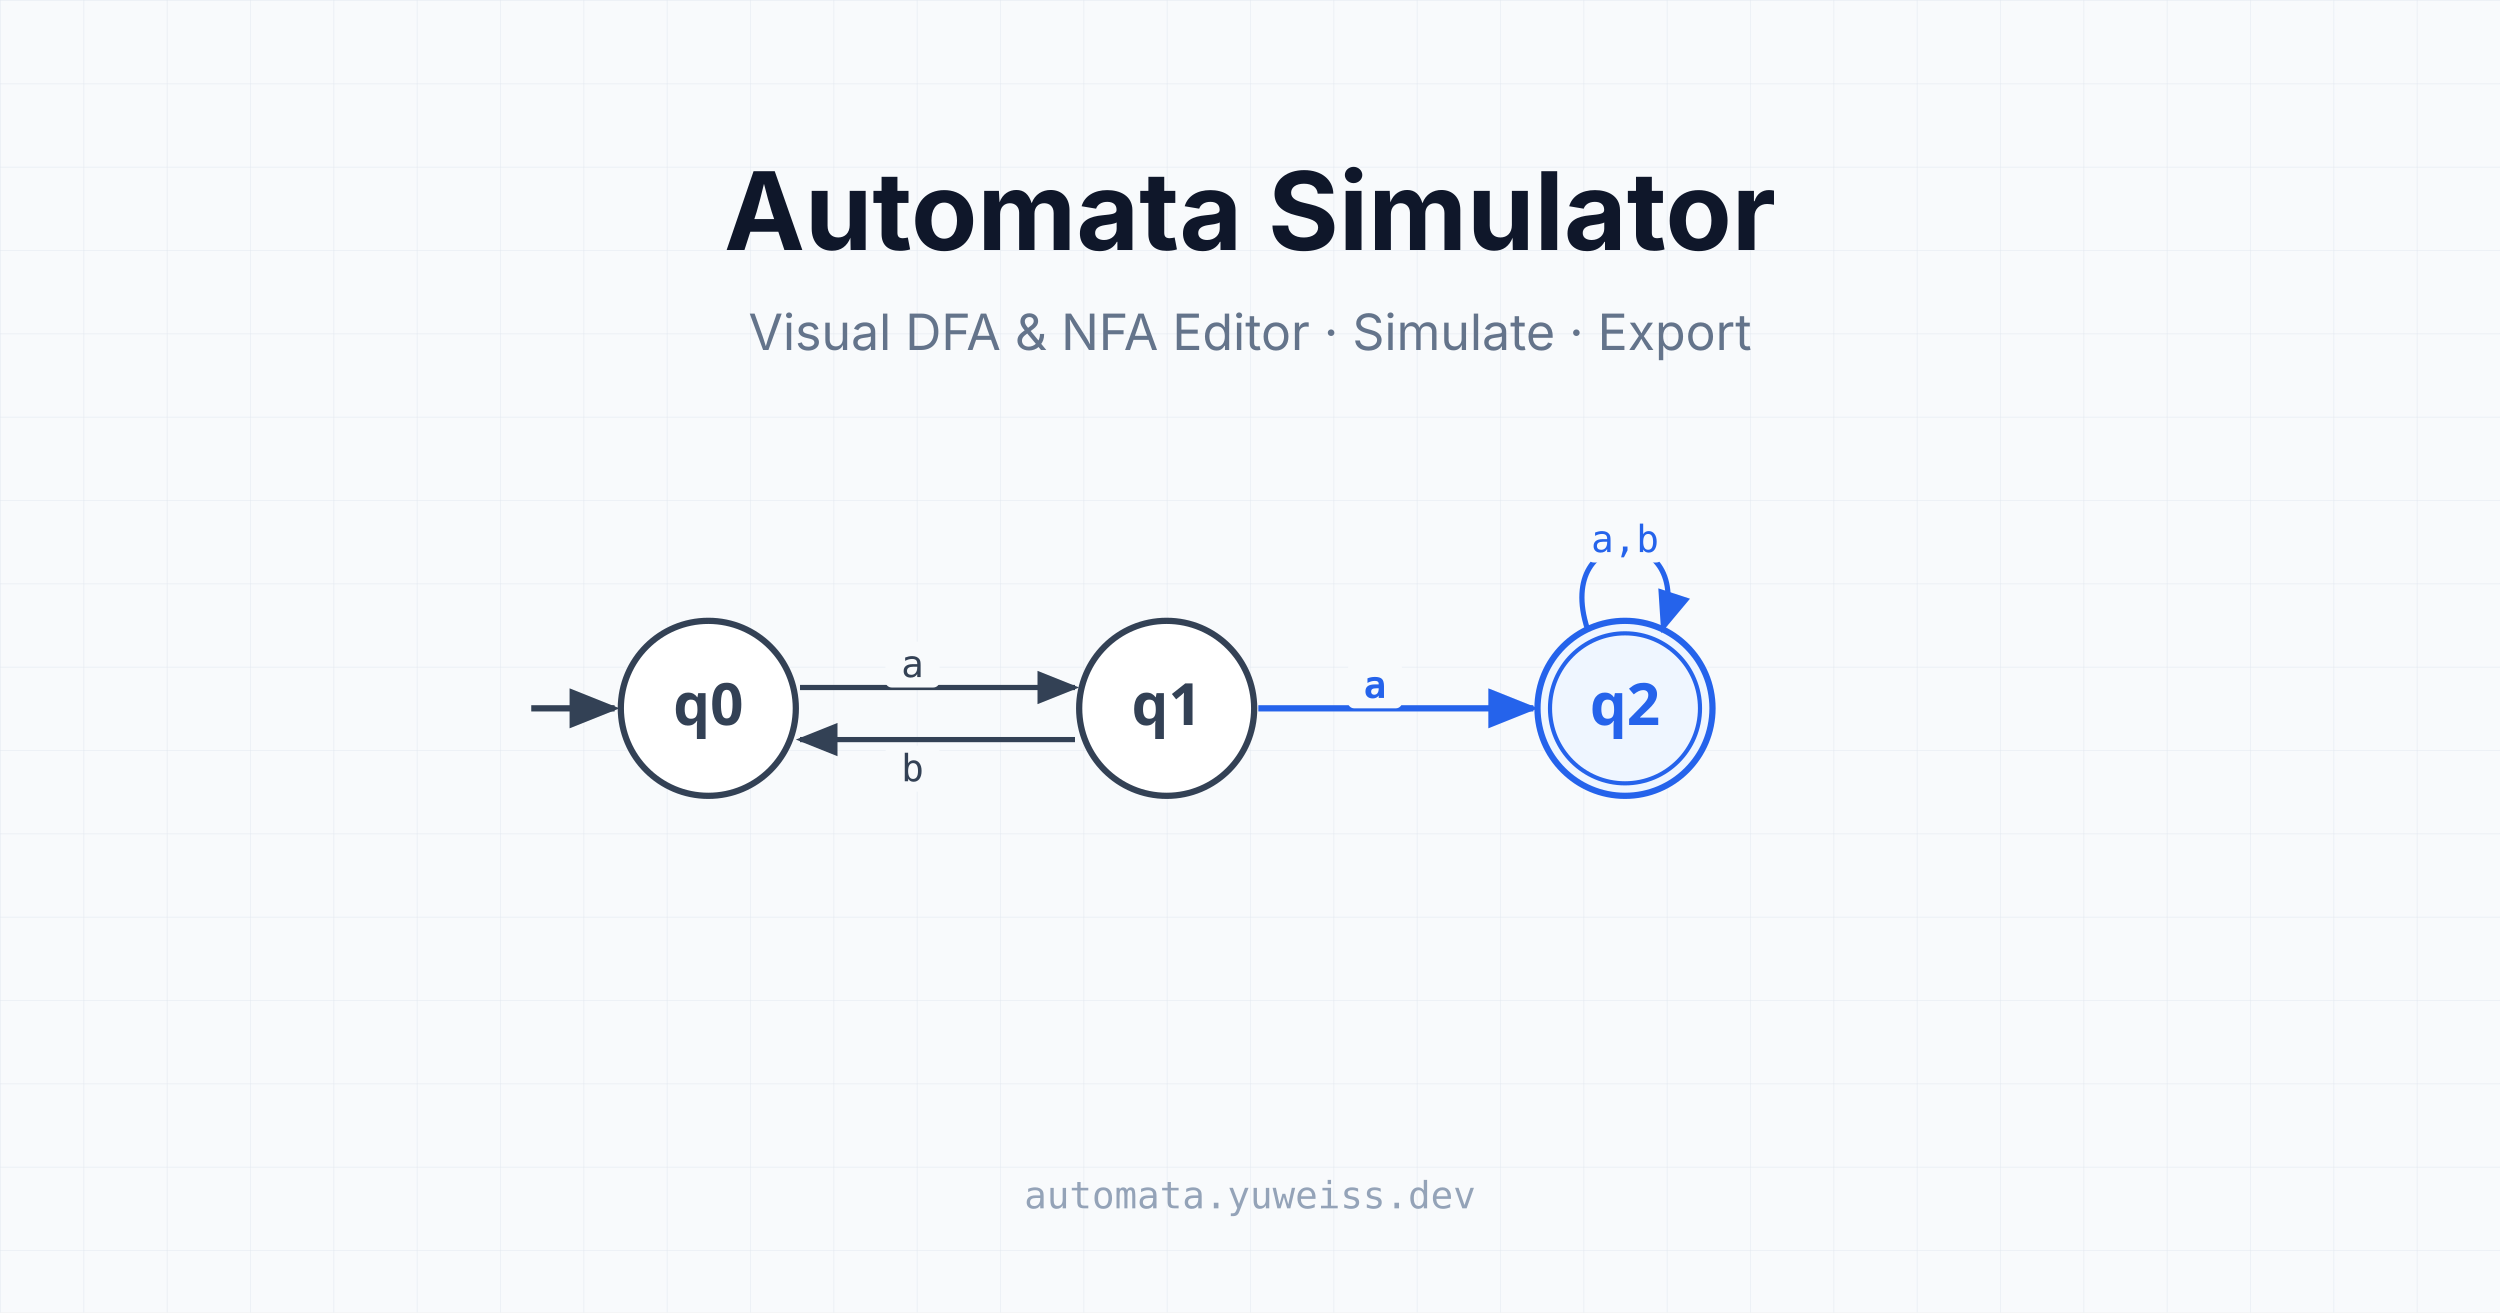
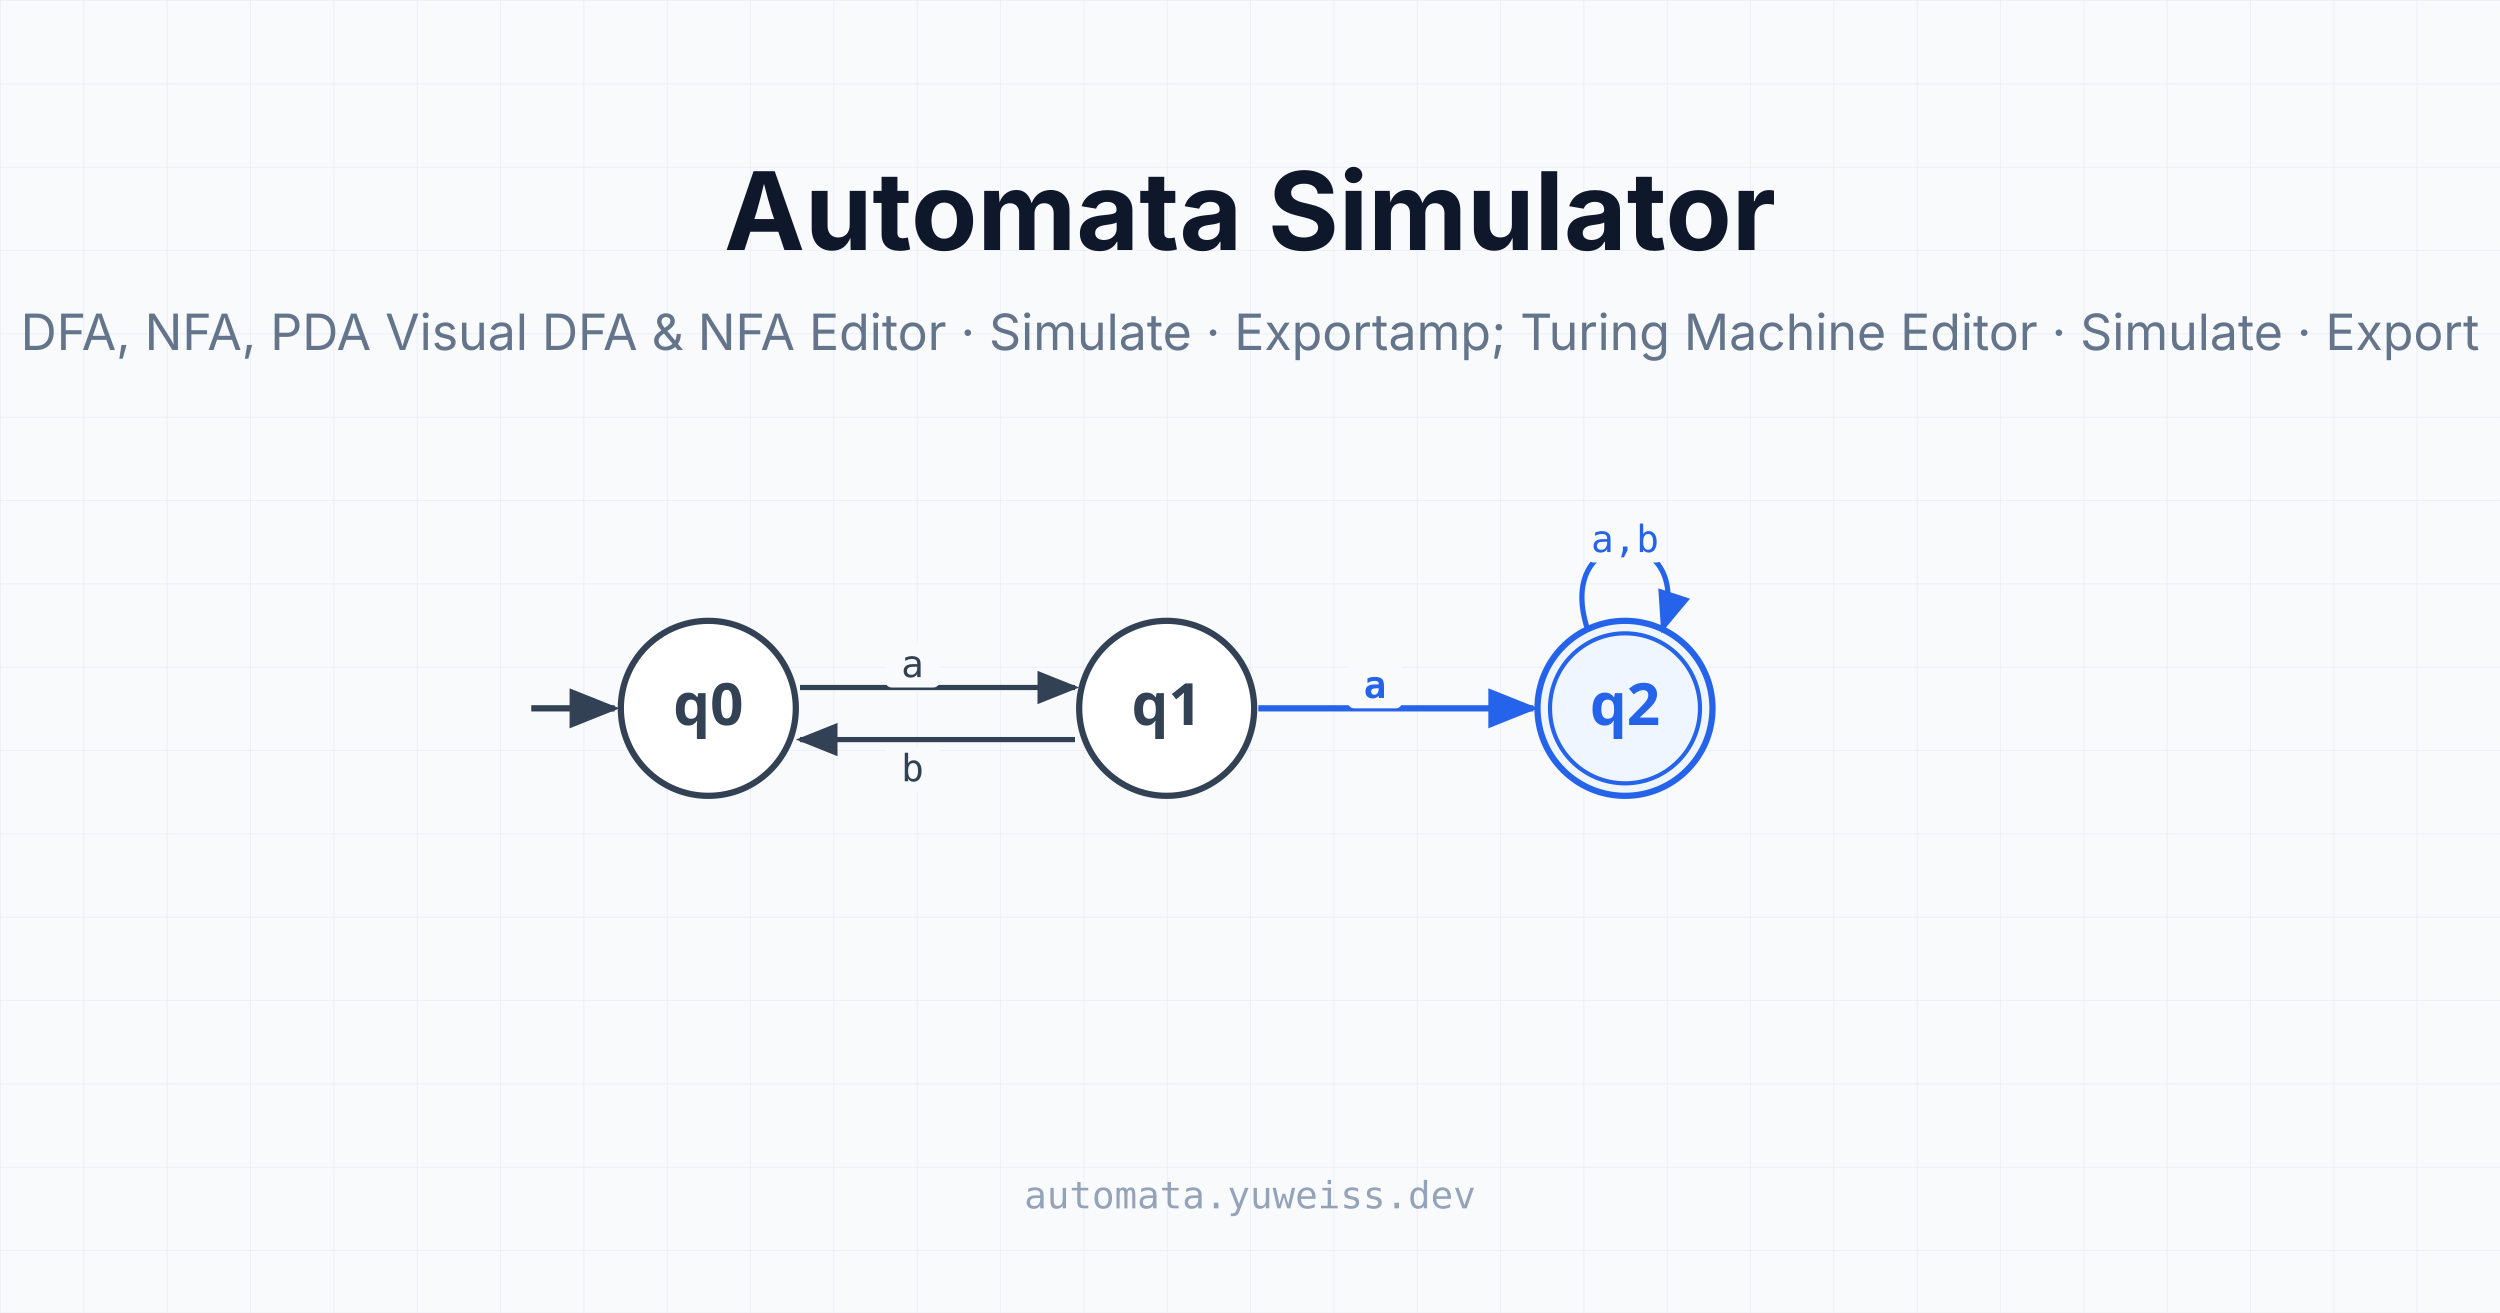
<svg xmlns="http://www.w3.org/2000/svg" width="1200" height="630" viewBox="0 0 1200 630">
  <rect width="1200" height="630" fill="#f8fafc" rx="0" />
  <defs>
    <pattern id="grid" width="40" height="40" patternUnits="userSpaceOnUse">
      <path d="M 40 0 L 0 0 0 40" fill="none" stroke="#e2e8f0" stroke-width="0.5" />
    </pattern>
    <marker id="arr" viewBox="0 0 10 10" refX="9" refY="5" markerWidth="8" markerHeight="8" orient="auto">
      <path d="M 0 1 L 10 5 L 0 9 z" fill="#334155" />
    </marker>
    <marker id="arr-blue" viewBox="0 0 10 10" refX="9" refY="5" markerWidth="8" markerHeight="8" orient="auto">
      <path d="M 0 1 L 10 5 L 0 9 z" fill="#2563eb" />
    </marker>
  </defs>
  <rect width="1200" height="630" fill="url(#grid)" />
  <circle cx="340" cy="340" r="42" fill="#ffffff" stroke="#334155" stroke-width="3" />
  <text x="340" y="348" text-anchor="middle" font-family="system-ui, sans-serif" font-size="28" font-weight="600" fill="#334155">q0</text>
  <line x1="255" y1="340" x2="295" y2="340" stroke="#334155" stroke-width="3" marker-end="url(#arr)" />
  <circle cx="560" cy="340" r="42" fill="#ffffff" stroke="#334155" stroke-width="3" />
  <text x="560" y="348" text-anchor="middle" font-family="system-ui, sans-serif" font-size="28" font-weight="600" fill="#334155">q1</text>
  <circle cx="780" cy="340" r="42" fill="#eff6ff" stroke="#2563eb" stroke-width="3" />
  <circle cx="780" cy="340" r="36" fill="none" stroke="#2563eb" stroke-width="2" />
  <text x="780" y="348" text-anchor="middle" font-family="system-ui, sans-serif" font-size="28" font-weight="600" fill="#2563eb">q2</text>
  <line x1="384" y1="330" x2="516" y2="330" stroke="#334155" stroke-width="2.5" marker-end="url(#arr)" />
  <rect x="425" y="308" width="26" height="22" fill="#f8fafc" rx="3" />
  <text x="438" y="325" text-anchor="middle" font-family="ui-monospace, monospace" font-size="18" font-weight="500" fill="#334155">a</text>
  <line x1="516" y1="355" x2="384" y2="355" stroke="#334155" stroke-width="2.5" marker-end="url(#arr)" />
  <rect x="425" y="358" width="26" height="22" fill="#f8fafc" rx="3" />
  <text x="438" y="375" text-anchor="middle" font-family="ui-monospace, monospace" font-size="18" font-weight="500" fill="#334155">b</text>
  <line x1="604" y1="340" x2="736" y2="340" stroke="#2563eb" stroke-width="3" marker-end="url(#arr-blue)" />
  <rect x="647" y="318" width="26" height="22" fill="#f8fafc" rx="3" />
  <text x="660" y="335" text-anchor="middle" font-family="ui-monospace, monospace" font-size="18" font-weight="600" fill="#2563eb">a</text>
  <path d="M 762 302 C 745 250 815 250 798 302" fill="none" stroke="#2563eb" stroke-width="2.5" marker-end="url(#arr-blue)" />
  <rect x="762" y="248" width="36" height="22" fill="#f8fafc" rx="3" />
  <text x="780" y="265" text-anchor="middle" font-family="ui-monospace, monospace" font-size="18" font-weight="500" fill="#2563eb">a,b</text>
  <text x="600" y="120" text-anchor="middle" font-family="system-ui, -apple-system, sans-serif" font-size="52" font-weight="700" fill="#0f172a">Automata Simulator</text>
-   <text x="600" y="168" text-anchor="middle" font-family="system-ui, -apple-system, sans-serif" font-size="24" font-weight="400" fill="#64748b">Visual DFA &amp; NFA Editor · Simulate · Export</text>
+   <text x="600" y="168" text-anchor="middle" font-family="system-ui, -apple-system, sans-serif" font-size="24" font-weight="400" fill="#64748b">DFA, NFA, PDA Visual DFA &amp; NFA Editor · Simulate · Exportamp; Turing Machine Editor · Simulate · Export</text>
  <text x="600" y="580" text-anchor="middle" font-family="ui-monospace, monospace" font-size="18" font-weight="400" fill="#94a3b8">automata.yuweiss.dev</text>
</svg>
